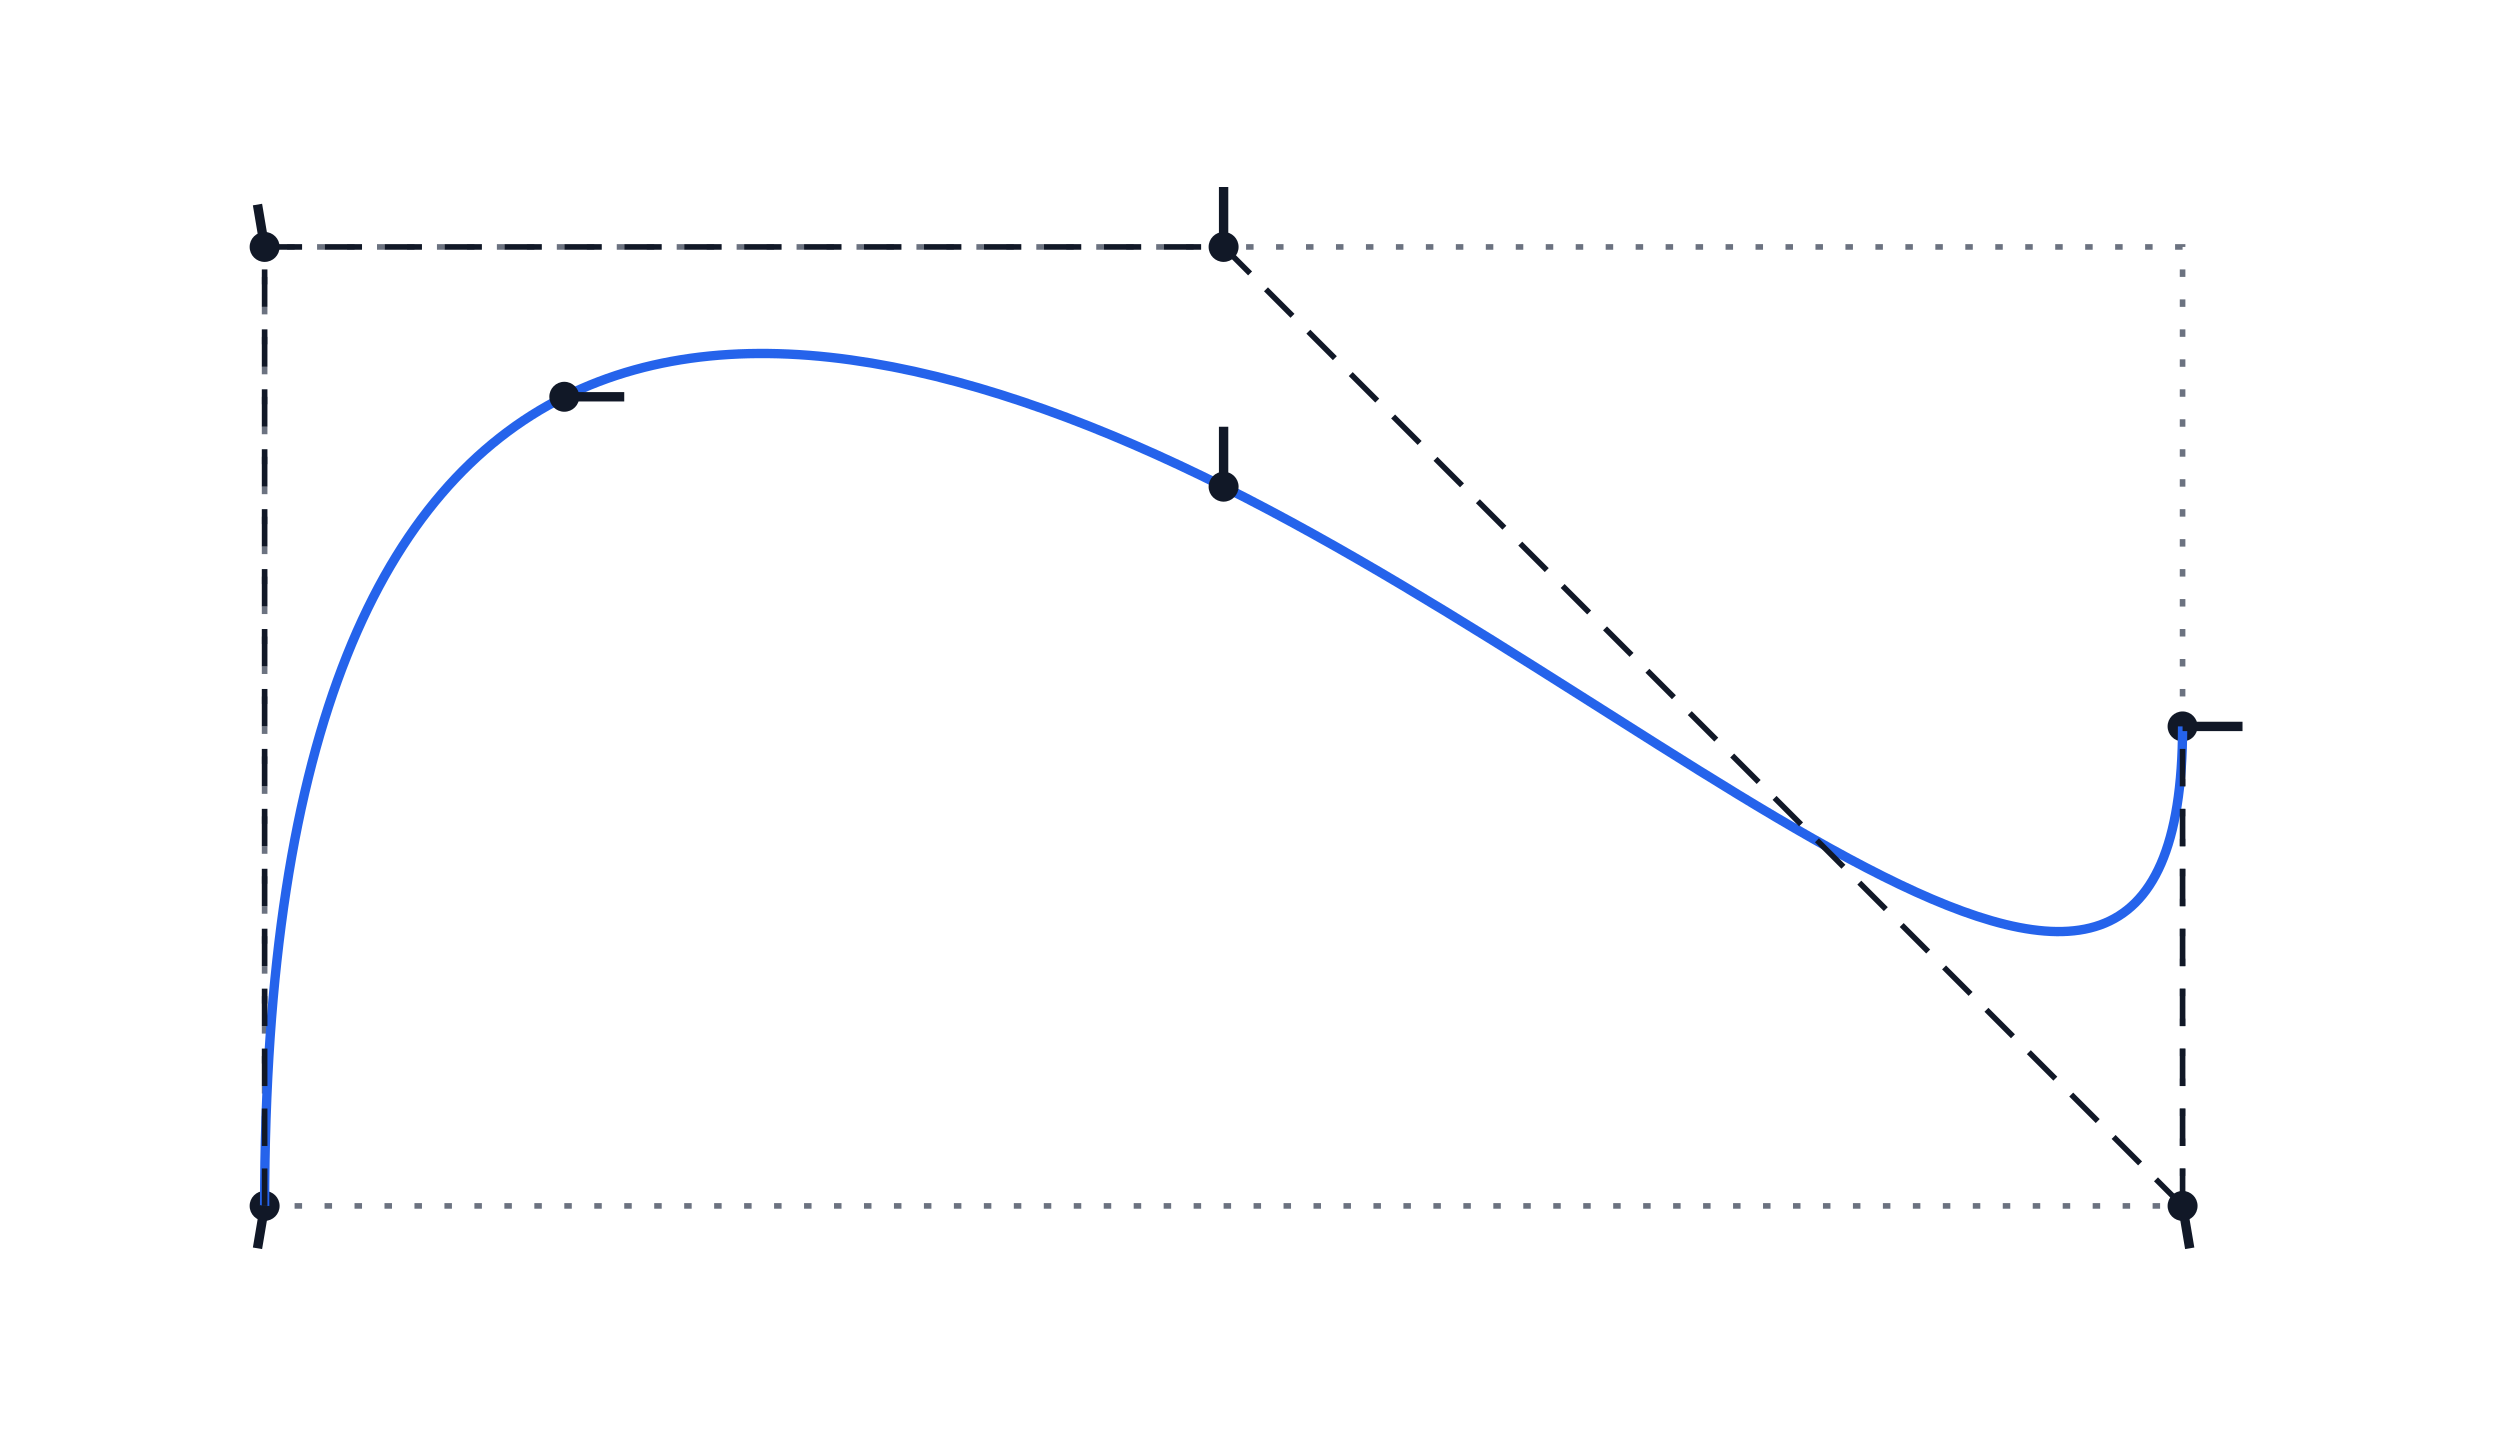
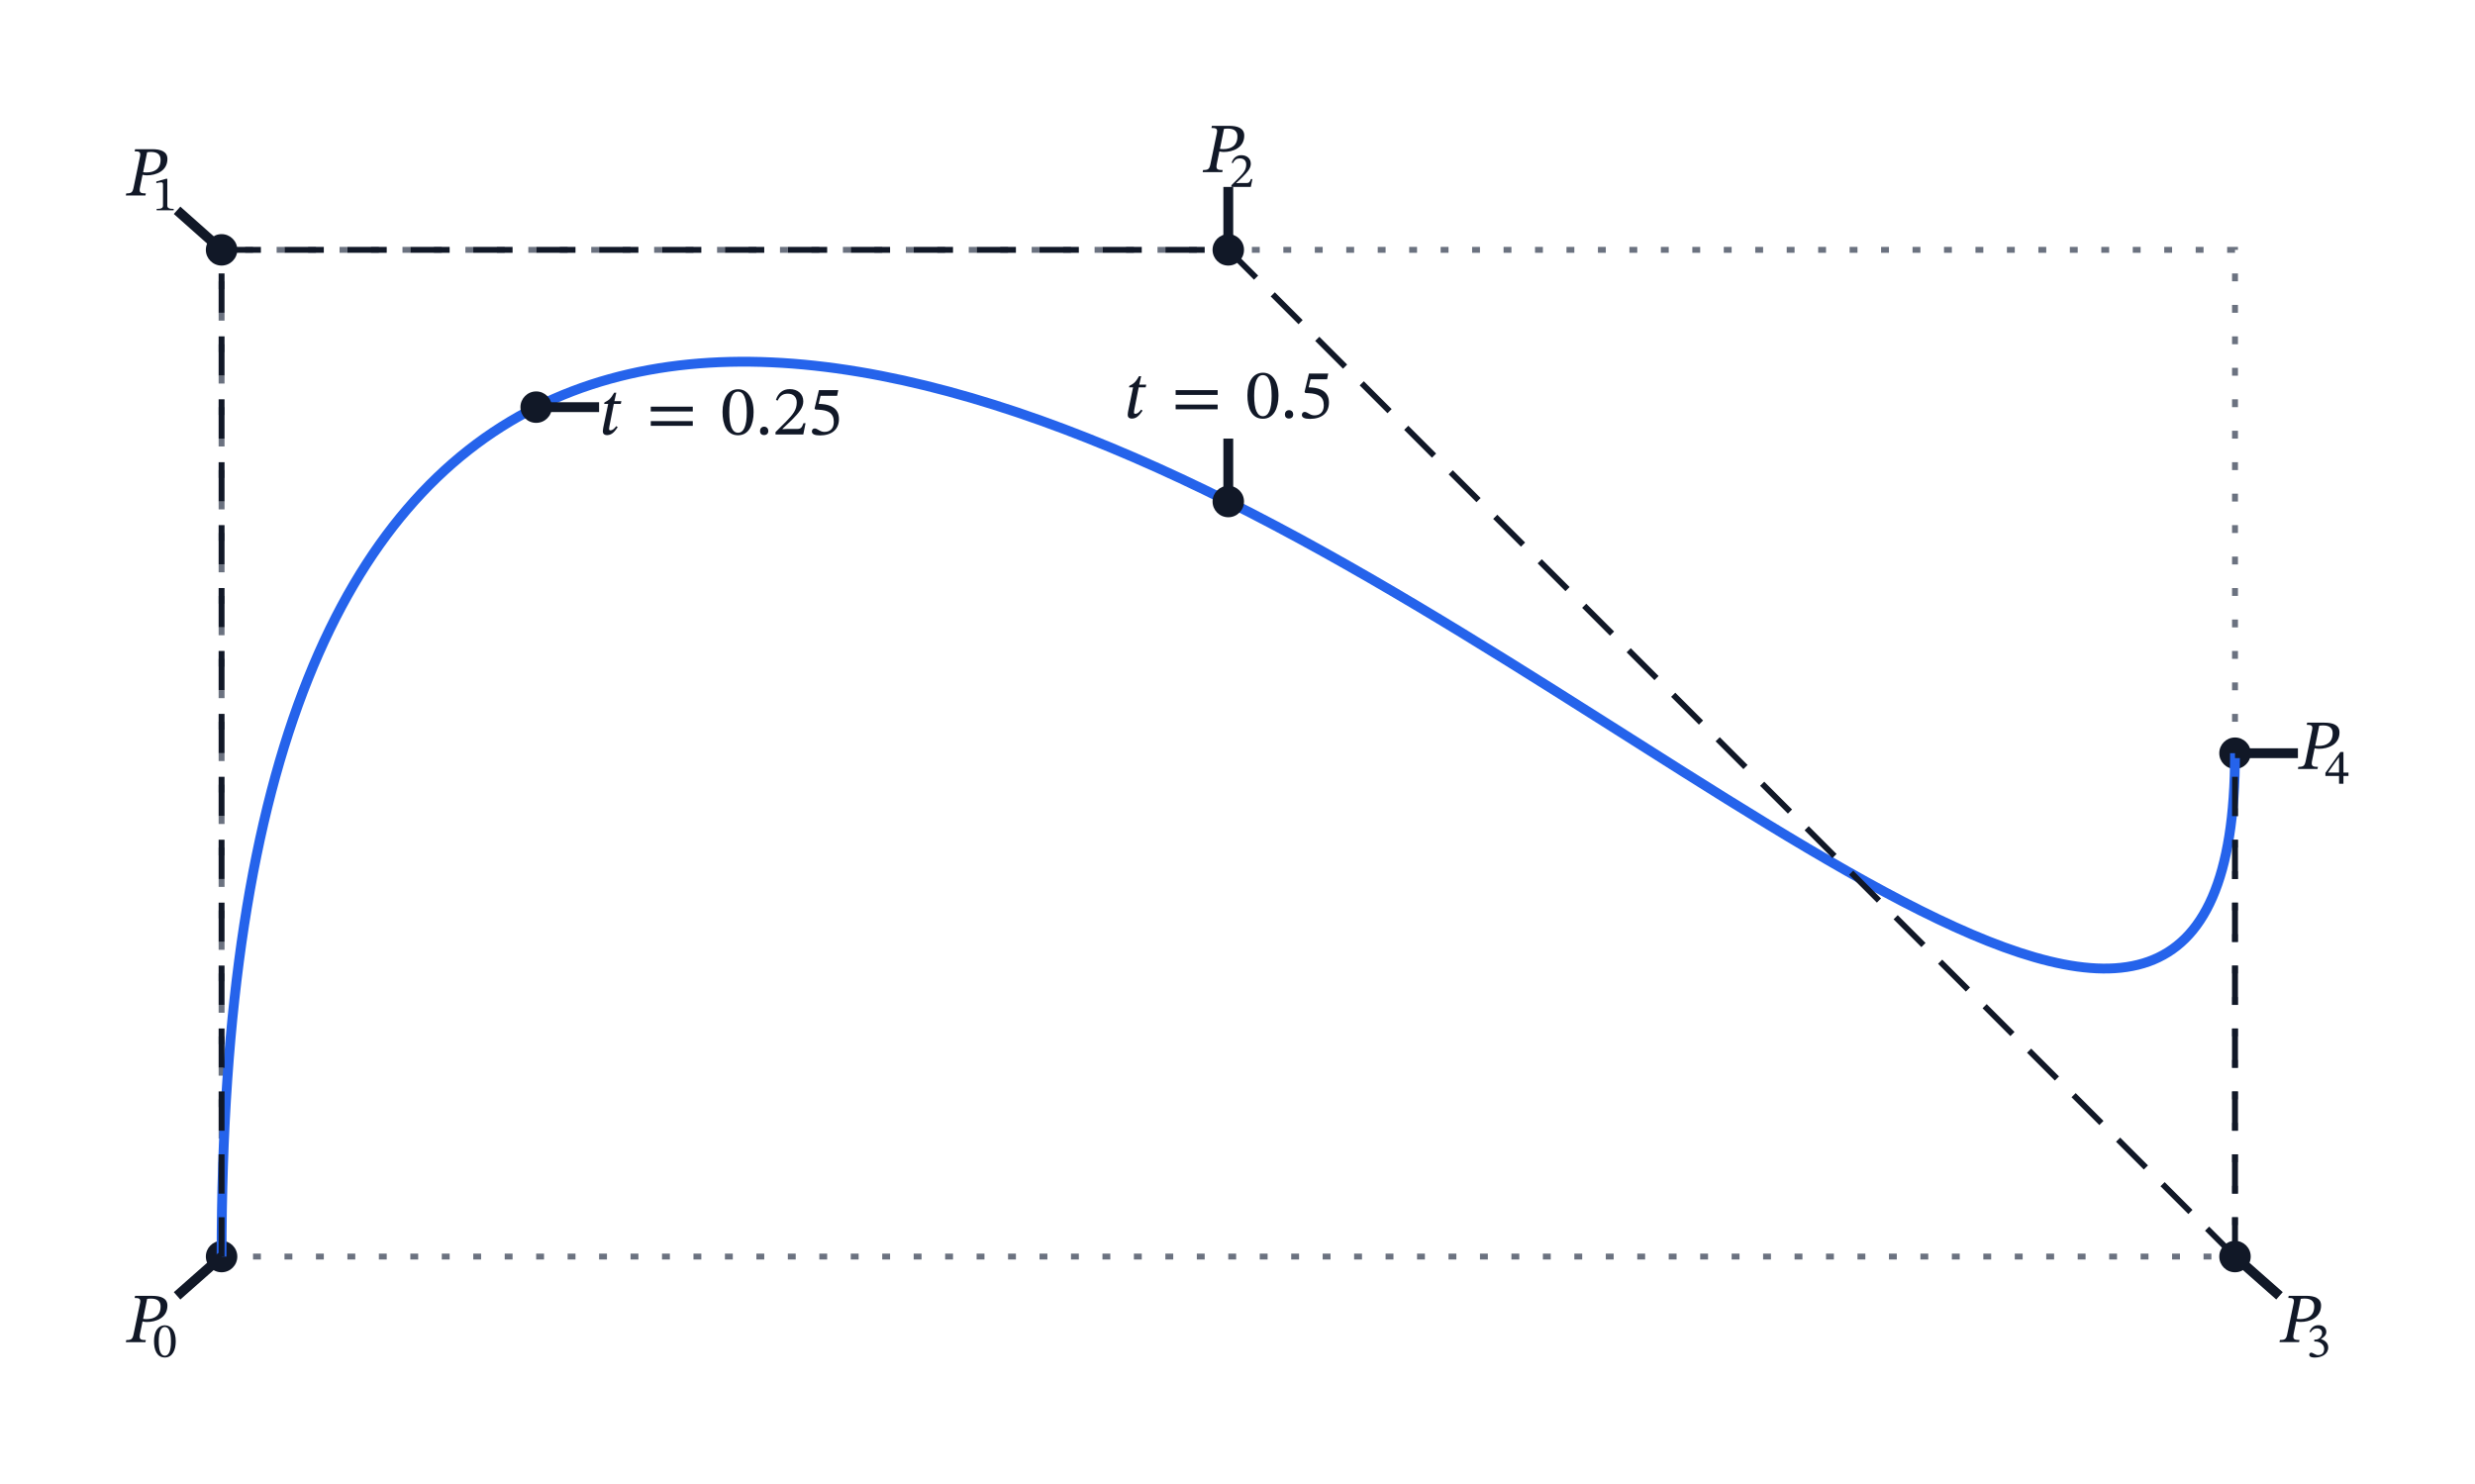
- <svg xmlns="http://www.w3.org/2000/svg" width="333.689" height="191.577" viewBox="0 0 333.689 191.577">
+ <svg xmlns="http://www.w3.org/2000/svg" width="314.687" height="188.608" viewBox="0 0 314.687 188.608">
  <g id="frame" data-source-start="260" data-source-end="265" opacity="1">
-     <path d="M 35.321 160.96 L 291.321 160.96 L 291.321 32.96 L 35.321 32.96 Z" fill="none" stroke="#6B7280" stroke-width="0.75" stroke-linecap="butt" stroke-linejoin="miter" stroke-dasharray="1 3" />
+     <path d="M 28.172 159.768 L 284.172 159.768 L 284.172 31.768 L 28.172 31.768 Z" fill="none" stroke="#6B7280" stroke-width="0.75" stroke-linecap="butt" stroke-linejoin="miter" stroke-dasharray="1 3" />
  </g>
  <g id="P0" data-source-start="302" data-source-end="304" opacity="1">
-     <circle cx="35.321" cy="160.96" r="2" fill="#111827" stroke="none" />
+     <circle cx="28.172" cy="159.768" r="2" fill="#111827" stroke="none" />
  </g>
  <g id="P1" data-source-start="322" data-source-end="324" opacity="1">
-     <circle cx="35.321" cy="32.96" r="2" fill="#111827" stroke="none" />
+     <circle cx="28.172" cy="31.768" r="2" fill="#111827" stroke="none" />
  </g>
  <g id="P2" data-source-start="342" data-source-end="344" opacity="1">
-     <circle cx="163.321" cy="32.96" r="2" fill="#111827" stroke="none" />
+     <circle cx="156.172" cy="31.768" r="2" fill="#111827" stroke="none" />
  </g>
  <g id="P3" data-source-start="361" data-source-end="363" opacity="1">
-     <circle cx="291.321" cy="160.96" r="2" fill="#111827" stroke="none" />
+     <circle cx="284.172" cy="159.768" r="2" fill="#111827" stroke="none" />
  </g>
  <g id="P4" data-source-start="381" data-source-end="383" opacity="1">
-     <circle cx="291.321" cy="96.96" r="2" fill="#111827" stroke="none" />
+     <circle cx="284.172" cy="95.768" r="2" fill="#111827" stroke="none" />
  </g>
  <g id="curve" data-source-start="403" data-source-end="408" opacity="1">
-     <path d="M 35.321 160.96 C 35.321 32.96 99.321 32.96 163.321 64.96 C 227.321 96.96 291.321 160.96 291.321 96.96" fill="none" stroke="#2563EB" stroke-width="1.25" stroke-linecap="butt" stroke-linejoin="miter" />
+     <path d="M 28.172 159.768 C 28.172 31.768 92.172 31.768 156.172 63.768 C 220.172 95.768 284.172 159.768 284.172 95.768" fill="none" stroke="#2563EB" stroke-width="1.25" stroke-linecap="butt" stroke-linejoin="miter" />
  </g>
  <g id="control01" data-source-start="461" data-source-end="470" opacity="1">
-     <path d="M 35.321 160.96 L 35.321 32.96" fill="none" stroke="#111827" stroke-width="0.75" stroke-linecap="butt" stroke-linejoin="miter" stroke-dasharray="5 3" />
+     <path d="M 28.172 159.768 L 28.172 31.768" fill="none" stroke="#111827" stroke-width="0.75" stroke-linecap="butt" stroke-linejoin="miter" stroke-dasharray="5 3" />
  </g>
  <g id="control12" data-source-start="507" data-source-end="516" opacity="1">
-     <path d="M 35.321 32.96 L 163.321 32.96" fill="none" stroke="#111827" stroke-width="0.75" stroke-linecap="butt" stroke-linejoin="miter" stroke-dasharray="5 3" />
+     <path d="M 28.172 31.768 L 156.172 31.768" fill="none" stroke="#111827" stroke-width="0.75" stroke-linecap="butt" stroke-linejoin="miter" stroke-dasharray="5 3" />
  </g>
  <g id="control23" data-source-start="553" data-source-end="562" opacity="1">
-     <path d="M 163.321 32.96 L 291.321 160.96" fill="none" stroke="#111827" stroke-width="0.75" stroke-linecap="butt" stroke-linejoin="miter" stroke-dasharray="5 3" />
+     <path d="M 156.172 31.768 L 284.172 159.768" fill="none" stroke="#111827" stroke-width="0.75" stroke-linecap="butt" stroke-linejoin="miter" stroke-dasharray="5 3" />
  </g>
  <g id="control34" data-source-start="599" data-source-end="608" opacity="1">
-     <path d="M 291.321 160.96 L 291.321 96.96" fill="none" stroke="#111827" stroke-width="0.75" stroke-linecap="butt" stroke-linejoin="miter" stroke-dasharray="5 3" />
+     <path d="M 284.172 159.768 L 284.172 95.768" fill="none" stroke="#111827" stroke-width="0.75" stroke-linecap="butt" stroke-linejoin="miter" stroke-dasharray="5 3" />
  </g>
  <g id="M" data-source-start="718" data-source-end="719" opacity="1">
-     <circle cx="163.321" cy="64.96" r="2" fill="#111827" stroke="none" />
+     <circle cx="156.172" cy="63.768" r="2" fill="#111827" stroke="none" />
  </g>
  <g id="Q" data-source-start="742" data-source-end="743" opacity="1">
-     <circle cx="75.321" cy="52.96" r="2" fill="#111827" stroke="none" />
+     <circle cx="68.172" cy="51.768" r="2" fill="#111827" stroke="none" />
  </g>
  <g id="lP0" data-source-start="831" data-source-end="834" opacity="1">
-     <path d="M 35.321 160.96 L 34.368 166.617" fill="none" stroke="#111827" stroke-width="1.25" stroke-linecap="butt" stroke-linejoin="miter" />
+     <path d="M 28.172 159.768 L 22.515 164.764" fill="none" stroke="#111827" stroke-width="1.25" stroke-linecap="butt" stroke-linejoin="miter" />
+     <path d="M 17.174 164.764 L 17.12 165.033 C 17.72 165.033 17.908 165.131 17.81 165.66 L 17.012 169.513 C 16.869 170.265 16.735 170.382 16.054 170.382 L 16 170.651 L 18.491 170.651 L 18.545 170.382 C 17.819 170.382 17.658 170.283 17.81 169.549 L 18.124 168.017 C 18.24 168.052 18.482 168.088 18.661 168.088 C 19.844 168.088 21.286 167.551 21.286 166.001 C 21.286 165.06 20.453 164.764 19.351 164.764 Z M 18.706 165.149 C 18.903 165.131 19.002 165.113 19.19 165.113 C 20.095 165.113 20.417 165.517 20.417 166.108 C 20.417 167.255 19.656 167.721 18.625 167.721 C 18.419 167.721 18.294 167.703 18.195 167.685 Z" fill="#111827" stroke="none" />
+     <path d="M 22.346 170.546 C 22.346 169.256 21.782 168.51 20.974 168.51 C 20.065 168.51 19.583 169.337 19.583 170.528 C 19.583 171.636 19.953 172.601 20.961 172.601 C 21.945 172.601 22.346 171.618 22.346 170.546 Z M 21.738 170.584 C 21.738 171.787 21.456 172.376 20.961 172.376 C 20.46 172.376 20.184 171.774 20.184 170.559 C 20.184 169.318 20.46 168.723 20.955 168.723 C 21.469 168.723 21.738 169.312 21.738 170.584 Z" fill="#111827" stroke="none" />
  </g>
  <g id="lP1" data-source-start="874" data-source-end="877" opacity="1">
-     <path d="M 35.321 32.96 L 34.368 27.303" fill="none" stroke="#111827" stroke-width="1.25" stroke-linecap="butt" stroke-linejoin="miter" />
+     <path d="M 28.172 31.768 L 22.515 26.738" fill="none" stroke="#111827" stroke-width="1.25" stroke-linecap="butt" stroke-linejoin="miter" />
+     <path d="M 17.174 18.97 L 17.12 19.239 C 17.72 19.239 17.908 19.337 17.81 19.866 L 17.012 23.719 C 16.869 24.471 16.735 24.588 16.054 24.588 L 16 24.857 L 18.491 24.857 L 18.545 24.588 C 17.819 24.588 17.658 24.489 17.81 23.754 L 18.124 22.222 C 18.24 22.258 18.482 22.294 18.661 22.294 C 19.844 22.294 21.286 21.756 21.286 20.206 C 21.286 19.266 20.453 18.97 19.351 18.97 Z M 18.706 19.355 C 18.903 19.337 19.002 19.319 19.19 19.319 C 20.095 19.319 20.417 19.722 20.417 20.314 C 20.417 21.461 19.656 21.927 18.625 21.927 C 18.419 21.927 18.294 21.909 18.195 21.891 Z" fill="#111827" stroke="none" />
+     <path d="M 22.083 26.738 L 22.083 26.563 C 21.506 26.563 21.274 26.45 21.274 26.143 L 21.274 22.735 L 21.093 22.735 L 19.877 23.079 L 19.877 23.286 C 20.072 23.223 20.391 23.186 20.516 23.186 C 20.673 23.186 20.723 23.274 20.723 23.493 L 20.723 26.143 C 20.723 26.456 20.504 26.563 19.915 26.563 L 19.915 26.738 Z" fill="#111827" stroke="none" />
  </g>
  <g id="lP2" data-source-start="917" data-source-end="920" opacity="1">
-     <path d="M 163.321 32.96 L 163.321 24.96" fill="none" stroke="#111827" stroke-width="1.25" stroke-linecap="butt" stroke-linejoin="miter" />
+     <path d="M 156.172 31.768 L 156.172 23.768" fill="none" stroke="#111827" stroke-width="1.25" stroke-linecap="butt" stroke-linejoin="miter" />
+     <path d="M 154.088 16 L 154.034 16.269 C 154.635 16.269 154.823 16.367 154.724 16.896 L 153.927 20.749 C 153.783 21.501 153.649 21.618 152.968 21.618 L 152.914 21.887 L 155.405 21.887 L 155.459 21.618 C 154.733 21.618 154.572 21.519 154.724 20.785 L 155.038 19.252 C 155.154 19.288 155.396 19.324 155.575 19.324 C 156.758 19.324 158.201 18.787 158.201 17.236 C 158.201 16.296 157.367 16 156.265 16 Z M 155.62 16.385 C 155.817 16.367 155.916 16.349 156.104 16.349 C 157.009 16.349 157.332 16.753 157.332 17.344 C 157.332 18.491 156.57 18.957 155.54 18.957 C 155.334 18.957 155.208 18.939 155.11 18.921 Z" fill="#111827" stroke="none" />
+     <path d="M 159.235 22.766 L 159.053 22.766 C 158.909 23.142 158.828 23.273 158.496 23.273 L 157.625 23.273 L 157.186 23.292 L 157.186 23.261 L 158.013 22.478 C 158.677 21.807 159.035 21.375 159.035 20.818 C 159.035 20.16 158.54 19.734 157.832 19.734 C 157.224 19.734 156.798 20.084 156.604 20.692 L 156.754 20.755 C 156.986 20.285 157.262 20.141 157.669 20.141 C 158.151 20.141 158.452 20.442 158.452 20.911 C 158.452 21.569 158.139 21.964 157.518 22.603 L 156.566 23.555 L 156.566 23.768 L 159.035 23.768 Z" fill="#111827" stroke="none" />
  </g>
  <g id="lP3" data-source-start="959" data-source-end="962" opacity="1">
-     <path d="M 291.321 160.96 L 292.274 166.617" fill="none" stroke="#111827" stroke-width="1.25" stroke-linecap="butt" stroke-linejoin="miter" />
+     <path d="M 284.172 159.768 L 289.829 164.758" fill="none" stroke="#111827" stroke-width="1.25" stroke-linecap="butt" stroke-linejoin="miter" />
+     <path d="M 291.002 164.758 L 290.949 165.027 C 291.549 165.027 291.737 165.125 291.639 165.654 L 290.841 169.507 C 290.698 170.259 290.563 170.376 289.882 170.376 L 289.829 170.644 L 292.32 170.644 L 292.373 170.376 C 291.648 170.376 291.486 170.277 291.639 169.542 L 291.952 168.01 C 292.069 168.046 292.311 168.082 292.49 168.082 C 293.672 168.082 295.115 167.544 295.115 165.994 C 295.115 165.053 294.282 164.758 293.18 164.758 Z M 292.535 165.143 C 292.732 165.125 292.83 165.107 293.018 165.107 C 293.923 165.107 294.246 165.51 294.246 166.102 C 294.246 167.249 293.484 167.715 292.454 167.715 C 292.248 167.715 292.122 167.697 292.024 167.679 Z" fill="#111827" stroke="none" />
+     <path d="M 293.781 169.406 C 293.994 169.074 294.226 168.899 294.602 168.899 C 294.99 168.899 295.241 169.112 295.241 169.481 C 295.241 169.989 294.796 170.333 294.37 170.333 L 294.251 170.333 L 294.251 170.571 L 294.376 170.571 C 294.978 170.571 295.51 170.941 295.51 171.499 C 295.51 172.113 295.128 172.294 294.733 172.294 C 294.583 172.294 294.495 172.269 294.226 172.131 C 294.007 172.019 293.957 171.987 293.856 171.987 C 293.693 171.987 293.612 172.131 293.612 172.263 C 293.612 172.426 293.75 172.608 294.314 172.608 C 295.228 172.608 296.024 172.169 296.024 171.311 C 296.024 170.753 295.604 170.421 295.103 170.264 L 295.103 170.246 C 295.498 169.995 295.78 169.763 295.78 169.331 C 295.78 168.855 295.41 168.491 294.771 168.491 C 294.257 168.491 293.869 168.78 293.637 169.325 Z" fill="#111827" stroke="none" />
  </g>
  <g id="lP4" data-source-start="1002" data-source-end="1005" opacity="1">
-     <path d="M 291.321 96.96 L 299.321 96.96" fill="none" stroke="#111827" stroke-width="1.25" stroke-linecap="butt" stroke-linejoin="miter" />
+     <path d="M 284.172 95.768 L 292.172 95.768" fill="none" stroke="#111827" stroke-width="1.25" stroke-linecap="butt" stroke-linejoin="miter" />
+     <path d="M 293.346 91.884 L 293.292 92.153 C 293.892 92.153 294.08 92.252 293.982 92.78 L 293.184 96.633 C 293.041 97.386 292.907 97.502 292.226 97.502 L 292.172 97.771 L 294.663 97.771 L 294.716 97.502 C 293.991 97.502 293.829 97.404 293.982 96.669 L 294.295 95.137 C 294.412 95.172 294.654 95.208 294.833 95.208 C 296.016 95.208 297.458 94.671 297.458 93.121 C 297.458 92.18 296.625 91.884 295.523 91.884 Z M 294.878 92.269 C 295.075 92.252 295.173 92.234 295.362 92.234 C 296.267 92.234 296.589 92.637 296.589 93.228 C 296.589 94.375 295.827 94.841 294.797 94.841 C 294.591 94.841 294.466 94.823 294.367 94.805 Z" fill="#111827" stroke="none" />
+     <path d="M 298.599 98.663 L 298.599 98.23 L 297.96 98.23 L 297.96 95.612 L 297.578 95.612 L 295.667 98.268 L 295.667 98.663 L 297.402 98.663 L 297.402 99.652 L 297.96 99.652 L 297.96 98.663 Z M 297.402 98.23 L 296.012 98.23 L 296.012 98.205 L 297.377 96.294 L 297.402 96.294 Z" fill="#111827" stroke="none" />
  </g>
  <g id="lM" data-source-start="1044" data-source-end="1046" opacity="1">
-     <path d="M 163.321 64.96 L 163.321 56.96" fill="none" stroke="#111827" stroke-width="1.25" stroke-linecap="butt" stroke-linejoin="miter" />
+     <path d="M 156.172 63.768 L 156.172 55.768" fill="none" stroke="#111827" stroke-width="1.25" stroke-linecap="butt" stroke-linejoin="miter" />
+     <path d="M 145.739 48.905 L 144.852 48.905 L 145.094 47.83 L 144.825 47.83 C 144.377 48.609 144.162 48.771 143.589 49.066 L 143.553 49.254 L 144.064 49.254 L 143.446 52.238 C 143.437 52.292 143.383 52.596 143.383 52.749 C 143.383 53.027 143.553 53.224 143.929 53.224 C 144.637 53.224 145.014 52.561 145.273 52.211 L 145.094 52.077 C 144.781 52.48 144.592 52.614 144.333 52.614 C 144.207 52.614 144.18 52.525 144.18 52.426 C 144.18 52.274 144.243 51.978 144.243 51.978 L 144.781 49.254 L 145.668 49.254 Z" fill="#111827" stroke="none" />
+     <path d="M 154.819 50.213 L 154.819 49.604 L 149.479 49.604 L 149.479 50.213 Z M 154.819 52.041 L 154.819 51.441 L 149.479 51.441 L 149.479 52.041 Z" fill="#111827" stroke="none" />
+     <path d="M 162.554 50.303 C 162.554 48.457 161.748 47.391 160.592 47.391 C 159.293 47.391 158.603 48.573 158.603 50.276 C 158.603 51.862 159.132 53.242 160.574 53.242 C 161.981 53.242 162.554 51.835 162.554 50.303 Z M 161.685 50.356 C 161.685 52.077 161.282 52.919 160.574 52.919 C 159.857 52.919 159.463 52.059 159.463 50.321 C 159.463 48.547 159.857 47.695 160.565 47.695 C 161.3 47.695 161.685 48.538 161.685 50.356 Z" fill="#111827" stroke="none" />
+     <path d="M 164.427 52.704 C 164.427 52.408 164.239 52.148 163.898 52.148 C 163.567 52.148 163.37 52.399 163.37 52.695 C 163.37 53 163.54 53.215 163.889 53.215 C 164.239 53.215 164.427 52.982 164.427 52.704 Z" fill="#111827" stroke="none" />
+     <path d="M 168.737 48.224 L 168.88 47.498 L 166.425 47.498 L 165.869 49.837 L 165.977 49.971 C 166.102 49.971 166.147 49.971 166.38 49.989 C 167.617 50.052 168.316 50.419 168.316 51.539 C 168.316 52.471 167.751 52.812 167.115 52.812 C 166.541 52.812 166.246 52.372 165.887 52.372 C 165.663 52.372 165.529 52.552 165.529 52.758 C 165.529 53.089 165.869 53.26 166.559 53.26 C 167.984 53.26 168.97 52.561 168.97 51.181 C 168.97 49.774 167.868 49.353 166.81 49.272 L 166.389 49.245 L 166.631 48.224 Z" fill="#111827" stroke="none" />
  </g>
  <g id="lQ" data-source-start="1090" data-source-end="1092" opacity="1">
-     <path d="M 75.321 52.96 L 83.321 52.96" fill="none" stroke="#111827" stroke-width="1.25" stroke-linecap="butt" stroke-linejoin="miter" />
+     <path d="M 68.172 51.768 L 76.172 51.768" fill="none" stroke="#111827" stroke-width="1.25" stroke-linecap="butt" stroke-linejoin="miter" />
+     <path d="M 79.003 51.007 L 78.116 51.007 L 78.358 49.932 L 78.089 49.932 C 77.641 50.711 77.426 50.872 76.853 51.168 L 76.817 51.356 L 77.328 51.356 L 76.709 54.34 C 76.7 54.394 76.647 54.698 76.647 54.851 C 76.647 55.128 76.817 55.325 77.193 55.325 C 77.901 55.325 78.277 54.662 78.537 54.313 L 78.358 54.179 C 78.044 54.582 77.856 54.716 77.596 54.716 C 77.471 54.716 77.444 54.627 77.444 54.528 C 77.444 54.376 77.507 54.08 77.507 54.08 L 78.044 51.356 L 78.931 51.356 Z" fill="#111827" stroke="none" />
+     <path d="M 88.083 52.315 L 88.083 51.706 L 82.742 51.706 L 82.742 52.315 Z M 88.083 54.143 L 88.083 53.542 L 82.742 53.542 L 82.742 54.143 Z" fill="#111827" stroke="none" />
+     <path d="M 95.818 52.404 C 95.818 50.559 95.012 49.492 93.856 49.492 C 92.557 49.492 91.867 50.675 91.867 52.378 C 91.867 53.964 92.395 55.343 93.838 55.343 C 95.245 55.343 95.818 53.937 95.818 52.404 Z M 94.949 52.458 C 94.949 54.179 94.546 55.021 93.838 55.021 C 93.121 55.021 92.727 54.161 92.727 52.422 C 92.727 50.648 93.121 49.797 93.829 49.797 C 94.564 49.797 94.949 50.639 94.949 52.458 Z" fill="#111827" stroke="none" />
+     <path d="M 97.691 54.806 C 97.691 54.51 97.503 54.25 97.162 54.25 C 96.831 54.25 96.633 54.501 96.633 54.797 C 96.633 55.101 96.804 55.316 97.153 55.316 C 97.503 55.316 97.691 55.084 97.691 54.806 Z" fill="#111827" stroke="none" />
+     <path d="M 102.422 53.811 L 102.162 53.811 C 101.956 54.349 101.839 54.537 101.364 54.537 L 100.119 54.537 L 99.492 54.564 L 99.492 54.519 L 100.674 53.399 C 101.624 52.44 102.135 51.822 102.135 51.025 C 102.135 50.084 101.427 49.475 100.415 49.475 C 99.545 49.475 98.936 49.976 98.658 50.845 L 98.873 50.935 C 99.205 50.263 99.599 50.057 100.182 50.057 C 100.871 50.057 101.302 50.487 101.302 51.159 C 101.302 52.1 100.854 52.664 99.967 53.578 L 98.605 54.94 L 98.605 55.245 L 102.135 55.245 Z" fill="#111827" stroke="none" />
+     <path d="M 106.436 50.326 L 106.579 49.6 L 104.124 49.6 L 103.568 51.939 L 103.676 52.073 C 103.801 52.073 103.846 52.073 104.079 52.091 C 105.316 52.154 106.015 52.521 106.015 53.641 C 106.015 54.573 105.45 54.913 104.814 54.913 C 104.24 54.913 103.945 54.474 103.586 54.474 C 103.362 54.474 103.228 54.653 103.228 54.86 C 103.228 55.191 103.568 55.361 104.258 55.361 C 105.683 55.361 106.669 54.662 106.669 53.283 C 106.669 51.876 105.567 51.455 104.509 51.374 L 104.088 51.347 L 104.33 50.326 Z" fill="#111827" stroke="none" />
  </g>
</svg>
